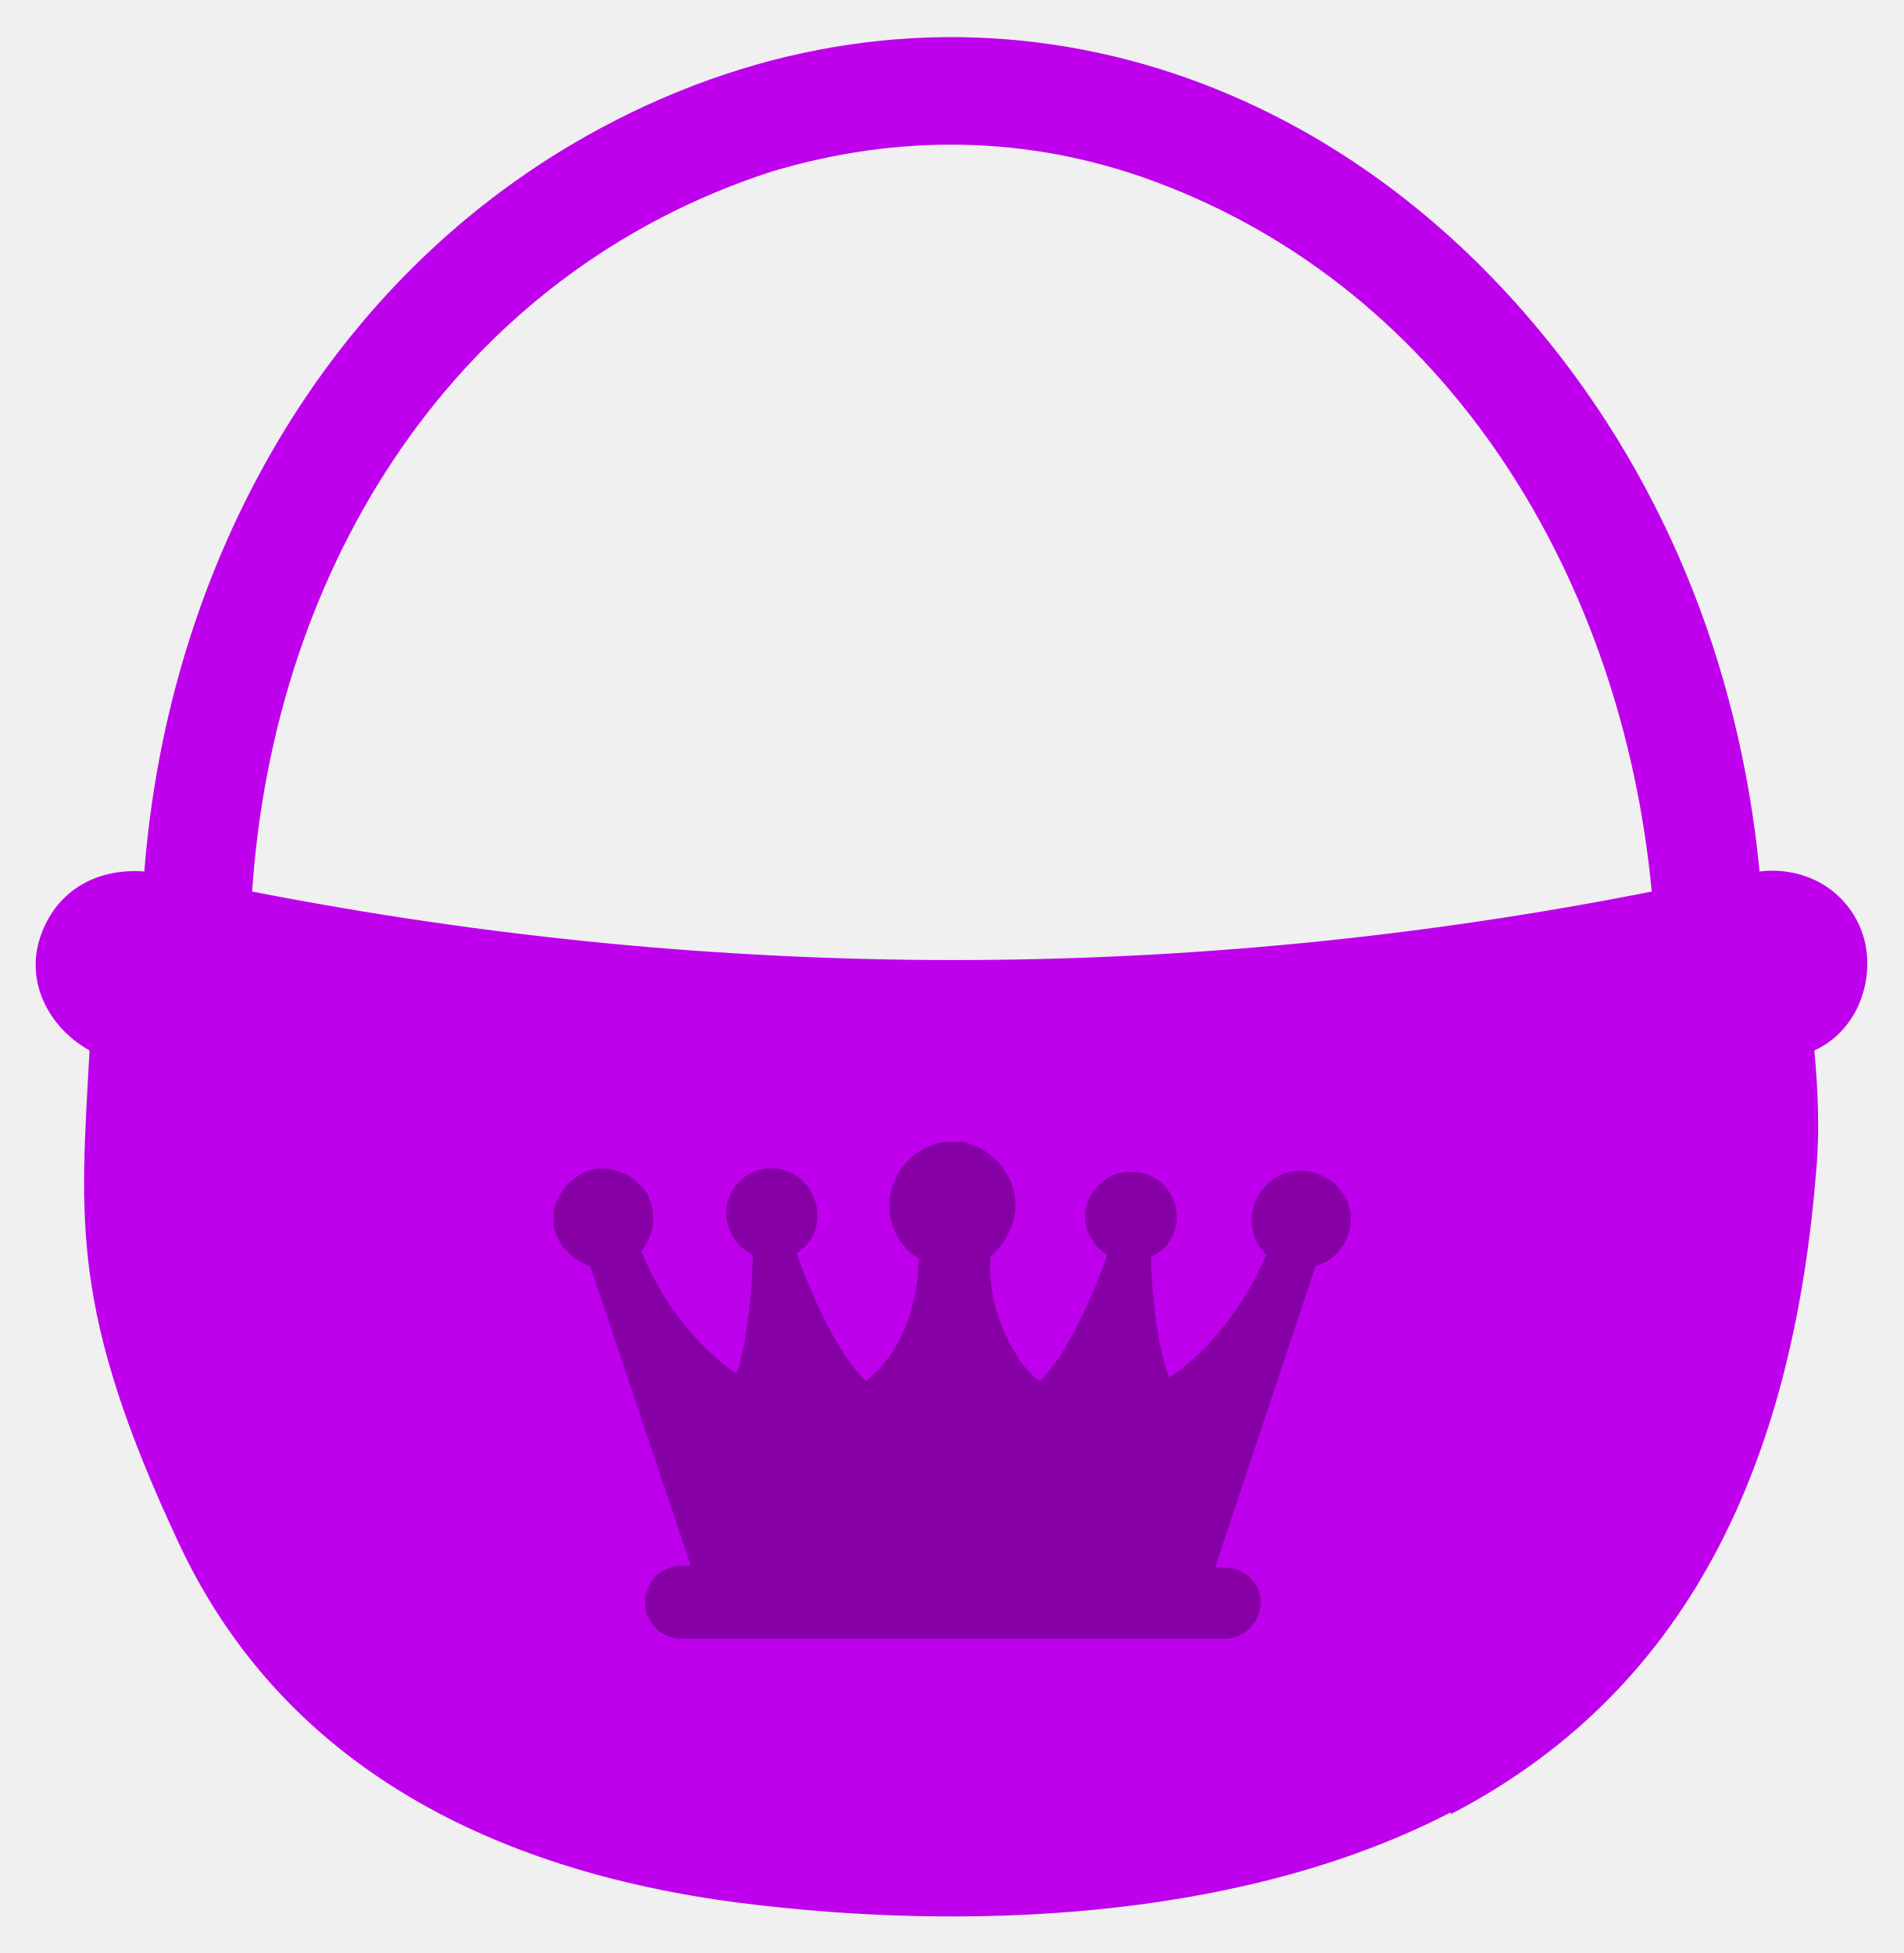
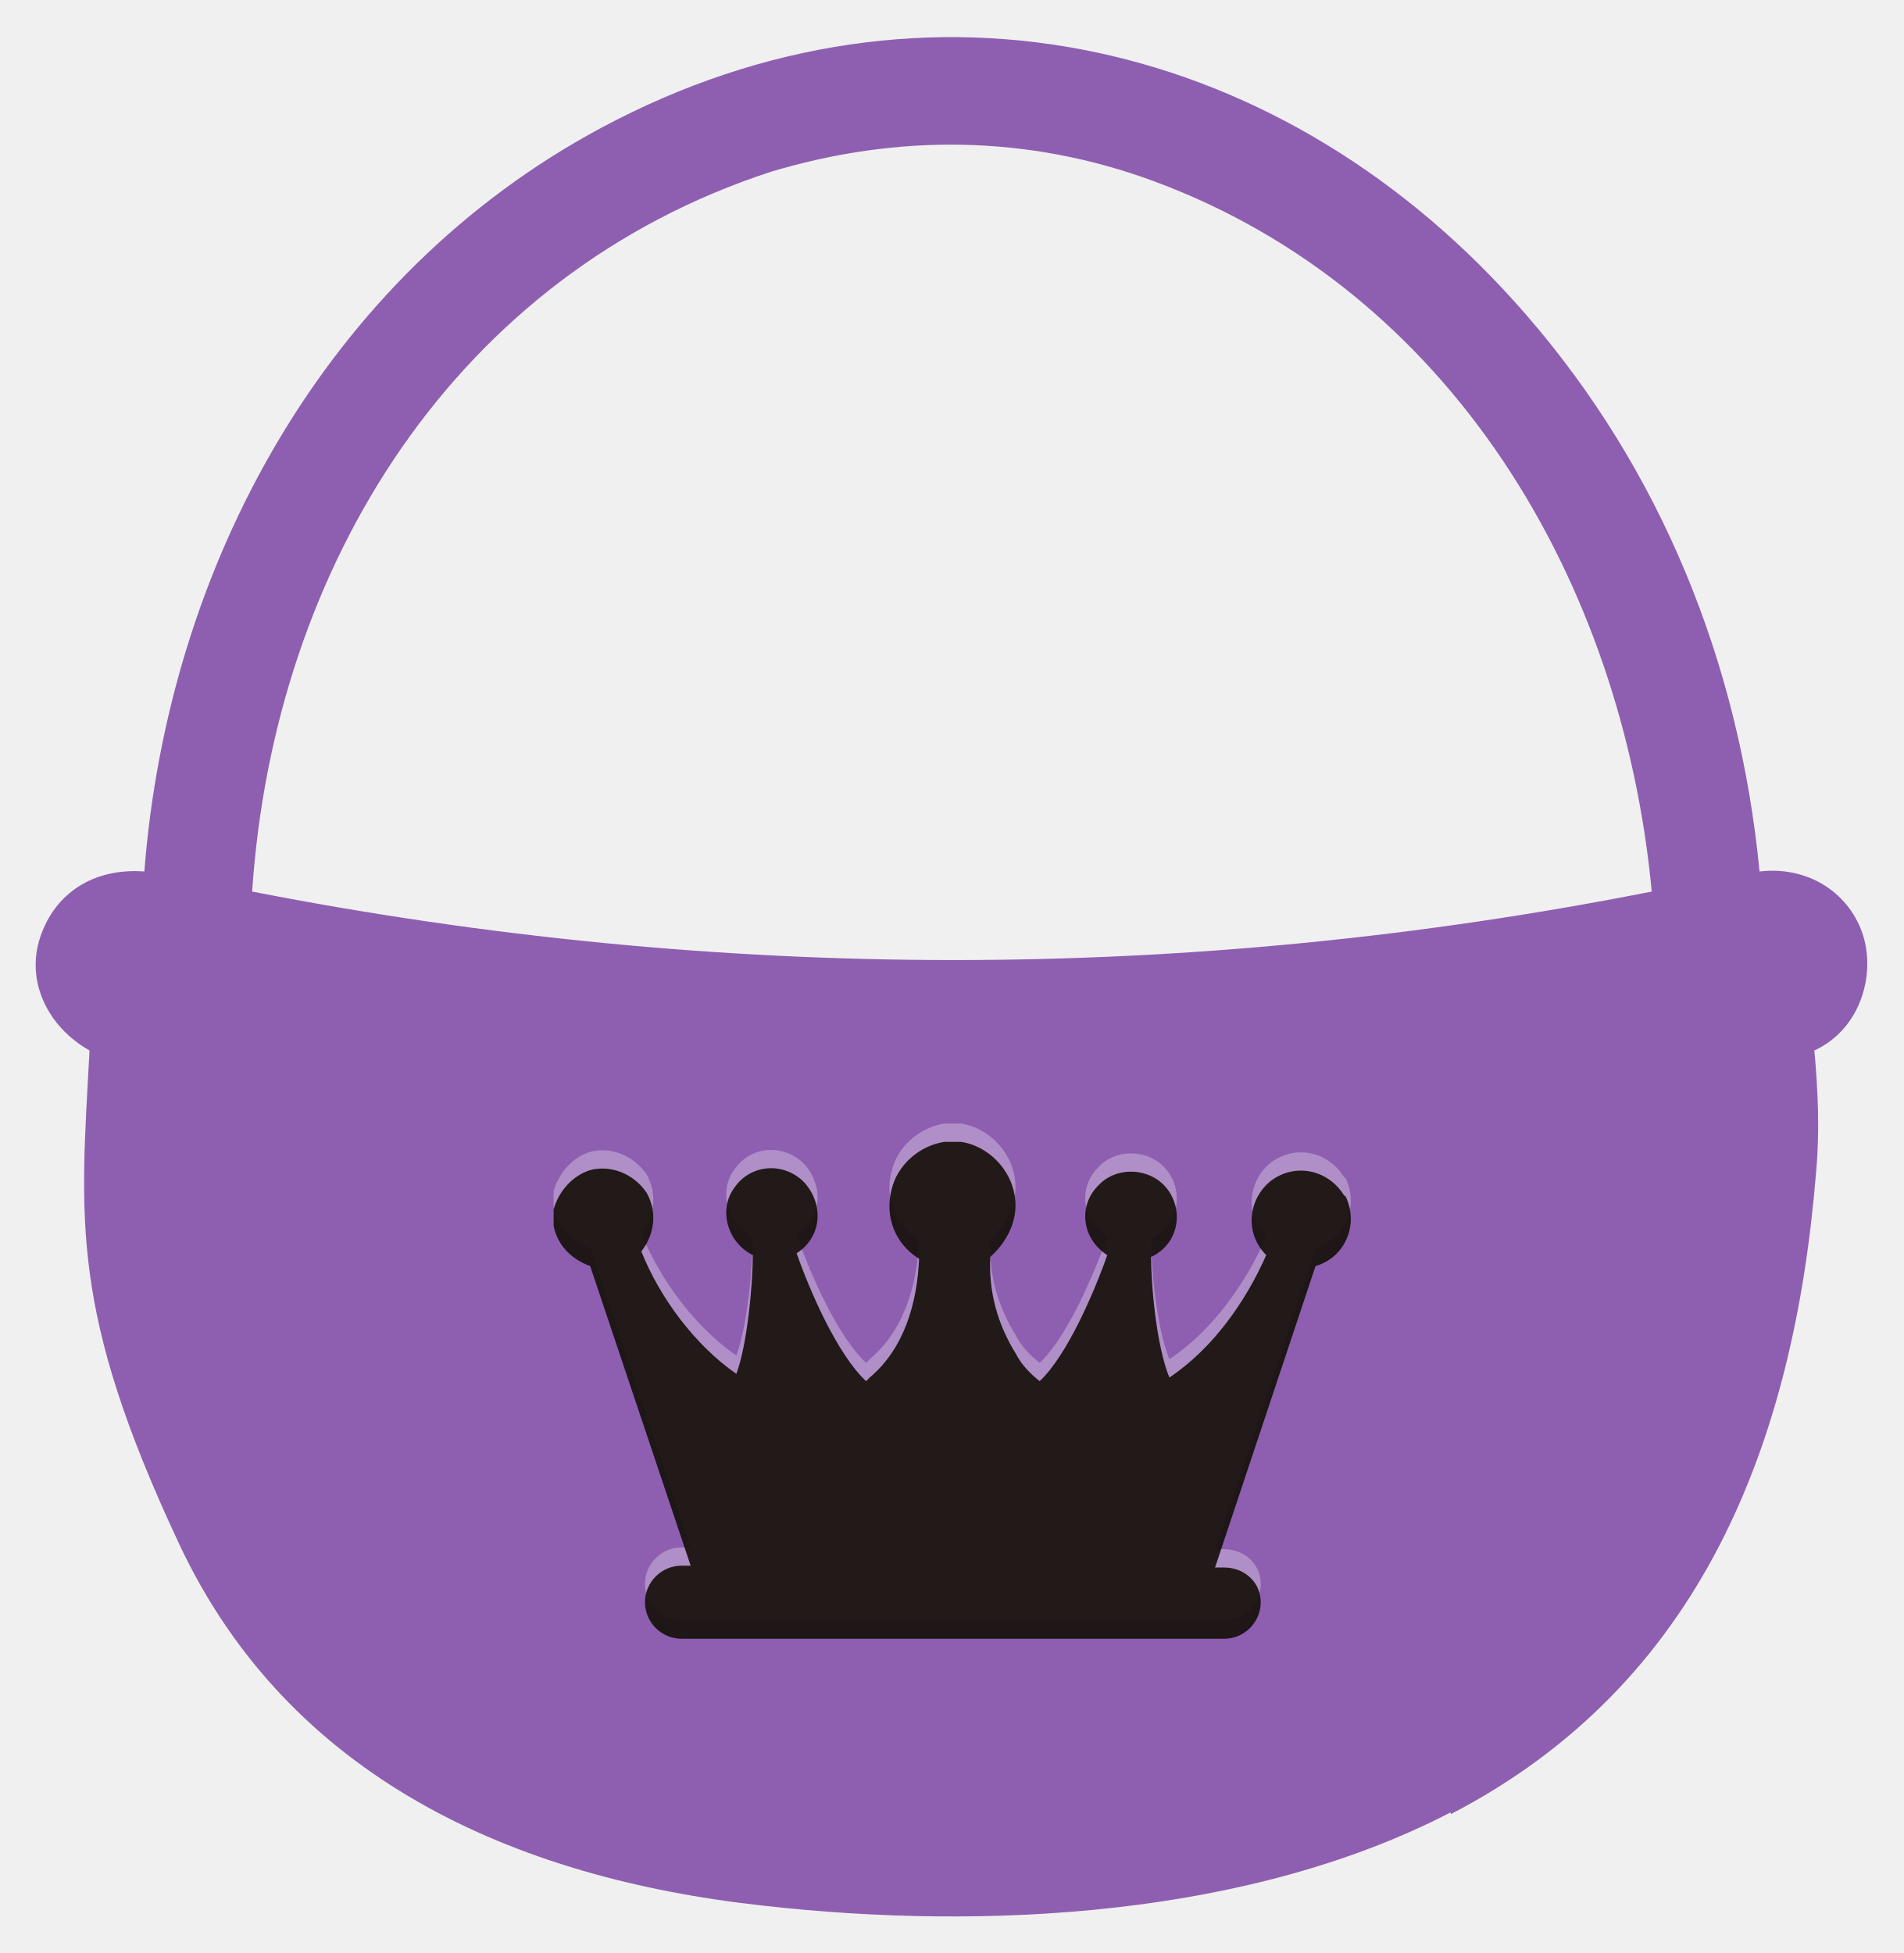
<svg xmlns="http://www.w3.org/2000/svg" xmlns:xlink="http://www.w3.org/1999/xlink" viewBox="355 146 104.2 106.9">
  <defs>
    <style>
      .st0 {
        fill: #fff;
        font-size: 79.9px;
      }

      .st0, .st1 {
        font-family: SuperBouncer-Regular, 'Super Bouncer';
      }

      .st1 {
        font-size: 47.7px;
      }

      .st2 {
        fill: url(#linear-gradient2);
      }

      .st3 {
        fill: url(#linear-gradient1);
      }

      .st4 {
        mix-blend-mode: multiply;
        opacity: .3;
      }

      .st5 {
        fill: #bf00ed;
      }

      .st6 {
        fill: #199b2e;
      }

      .st7 {
        fill: url(#radial-gradient);
      }

      .st8 {
        fill: url(#linear-gradient);
      }

      .st9 {
        fill: #774c00;
      }

      .st10 {
        isolation: isolate;
      }

      .st11 {
        fill: #00aeef;
      }

      .st12 {
        fill: #4c3612;
      }

      .st13 {
        fill: #848484;
      }

      .st14 {
        fill: url(#radial-gradient1);
      }

      .st15 {
        fill: url(#radial-gradient3);
      }

      .st16 {
        fill: url(#radial-gradient2);
      }

      .st17 {
        fill: none;
        stroke: #d8bb12;
        stroke-miterlimit: 10;
        stroke-width: 4px;
      }

      .st18 {
        fill: #e02b1d;
      }
    </style>
    <linearGradient id="linear-gradient" x1="336.2" y1="355.3" x2="442.9" y2="407.6" gradientUnits="userSpaceOnUse">
      <stop offset="0" stop-color="#848484" />
      <stop offset=".3" stop-color="#dadbdc" />
      <stop offset=".6" stop-color="#848484" />
      <stop offset="1" stop-color="#67696a" />
    </linearGradient>
    <linearGradient id="linear-gradient1" x1="351.1" y1="380.9" x2="417.6" y2="447.4" gradientUnits="userSpaceOnUse">
      <stop offset="0" stop-color="#bababa" />
      <stop offset=".3" stop-color="#fff" />
      <stop offset="1" stop-color="#929394" />
    </linearGradient>
    <linearGradient id="linear-gradient2" x1="368.4" y1="347.8" x2="368.4" y2="333.2" gradientUnits="userSpaceOnUse">
      <stop offset="0" stop-color="#020202" stop-opacity="0" />
      <stop offset="1" stop-color="#000" />
    </linearGradient>
    <radialGradient id="radial-gradient" cx="420.9" cy="329.4" fx="420.9" fy="329.4" r="9.9" gradientUnits="userSpaceOnUse">
      <stop offset="0" stop-color="#fffcdf" />
      <stop offset=".3" stop-color="#d8bb12" />
      <stop offset="1" stop-color="#332d04" />
    </radialGradient>
    <radialGradient id="radial-gradient1" cx="387.6" fx="387.6" xlink:href="#radial-gradient" />
    <radialGradient id="radial-gradient2" cx="354.3" fx="354.3" r="9.9" xlink:href="#radial-gradient" />
    <radialGradient id="radial-gradient3" cx="320.9" fx="320.9" xlink:href="#radial-gradient" />
  </defs>
  <g style="isolation:isolate">
    <g id="UZ4a6q3" data-name="UZ4a6q">
-       <path class="st5" d="M434.4,245.2c-11,5.7-25.4,6.5-37.7,5.1-13.6-1.5-25.9-7-31.9-19.8s-5.4-17.7-4.9-27c-2.3-1.3-3.5-3.8-2.7-6.2s2.9-3.8,5.7-3.6c1.3-16.7,9.9-32.6,25-40.7,17.9-9.6,37.6-4.8,50.6,10.2,7.4,8.5,11.7,19.1,12.8,30.5,2.6-.3,4.8,1.1,5.6,3.3s0,5.3-2.6,6.5c.2,2.2.3,4.4.1,6.6-1.2,14.9-6.3,28.1-20,35.2ZM368.8,194.8c25.6,5,51.3,5,76.6,0-1.6-17-11-32.9-27.3-38.9-6.8-2.5-13.9-2.6-20.9-.5-17.2,5.6-27.2,21.5-28.4,39.4Z" />
+       <path fill="#8e5fb0" d="M434.4,245.2c-11,5.7-25.4,6.5-37.7,5.1-13.6-1.5-25.9-7-31.9-19.8s-5.4-17.7-4.9-27c-2.3-1.3-3.5-3.8-2.7-6.2s2.9-3.8,5.7-3.6c1.3-16.7,9.9-32.6,25-40.7,17.9-9.6,37.6-4.8,50.6,10.2,7.4,8.5,11.7,19.1,12.8,30.5,2.6-.3,4.8,1.1,5.6,3.3s0,5.3-2.6,6.5c.2,2.2.3,4.4.1,6.6-1.2,14.9-6.3,28.1-20,35.2ZM368.8,194.8c25.6,5,51.3,5,76.6,0-1.6-17-11-32.9-27.3-38.9-6.8-2.5-13.9-2.6-20.9-.5-17.2,5.6-27.2,21.5-28.4,39.4Z" />
    </g>
-     <path class="st4" d="M428.6,211.5c-.8-1.4-2.6-1.9-4-.9-1.3,1-1.5,2.9-.3,4.1-1.1,2.5-2.9,5.1-5.3,6.7-.7-1.7-1-5-1-6.6,1.5-.7,1.8-2.5.9-3.7-.9-1.2-2.8-1.3-3.8-.2-1.1,1.1-.9,2.9.5,3.8-.7,2-2.2,5.5-3.7,6.9-.5-.4-1-.9-1.3-1.5-1-1.6-1.5-3.4-1.4-5.3,1.1-1,1.7-2.4,1.2-3.9-.4-1.2-1.5-2.2-2.8-2.4h-.9c-1.4.2-2.6,1.3-2.9,2.6-.4,1.5.2,3,1.5,3.8-.1,2.4-.8,4.9-2.7,6.5,0,0-.1.1-.2.2-1.6-1.5-3.1-5-3.8-7,1.4-.9,1.5-2.7.4-3.9-1.1-1.1-2.9-1-3.8.3-.9,1.2-.4,3,1,3.7,0,1.6-.3,4.9-.9,6.5-2.3-1.6-4.2-4.2-5.2-6.7.7-.9.9-2.1.3-3.2-.6-.9-1.7-1.5-2.9-1.3-1,.2-1.9,1.1-2.2,2.2v.9c.2,1,.9,1.8,2,2.2l5.5,16.4h-.5c-1.1,0-2,.9-2,2h0c0,1.1.9,2,2,2h29.7c1.1,0,2-.9,2-2h0c0-1.1-.9-1.9-2-1.9h-.5l5.5-16.5c1.7-.5,2.4-2.4,1.6-3.9Z" />
+     <g fill="#ffffff" opacity="0.30" transform="translate(0 -1)">
+       <path d="M428.6,211.5c-.8-1.4-2.6-1.9-4-.9-1.3,1-1.5,2.9-.3,4.1-1.1,2.5-2.9,5.1-5.3,6.7-.7-1.7-1-5-1-6.6,1.5-.7,1.8-2.5.9-3.7-.9-1.2-2.8-1.3-3.8-.2-1.1,1.1-.9,2.9.5,3.8-.7,2-2.2,5.5-3.7,6.9-.5-.4-1-.9-1.3-1.5-1-1.6-1.5-3.4-1.4-5.3,1.1-1,1.7-2.4,1.2-3.9-.4-1.2-1.5-2.2-2.8-2.4h-.9c-1.4.2-2.6,1.3-2.9,2.6-.4,1.5.2,3,1.5,3.8-.1,2.4-.8,4.9-2.7,6.5,0,0-.1.1-.2.2-1.6-1.5-3.1-5-3.8-7,1.4-.9,1.5-2.7.4-3.9-1.1-1.1-2.9-1-3.8.3-.9,1.2-.4,3,1,3.7,0,1.6-.3,4.9-.9,6.5-2.3-1.6-4.2-4.2-5.2-6.7.7-.9.9-2.1.3-3.2-.6-.9-1.7-1.5-2.9-1.3-1,.2-1.9,1.1-2.2,2.2v.9c.2,1,.9,1.8,2,2.2l5.5,16.4h-.5c-1.1,0-2,.9-2,2h0c0,1.1.9,2,2,2h29.7c1.1,0,2-.9,2-2h0c0-1.1-.9-1.9-2-1.9h-.5l5.5-16.5c1.7-.5,2.4-2.4,1.6-3.9Z" />
+     </g>
+     <g fill="#16100a" opacity="0.92">
+       <path d="M428.6,211.5c-.8-1.4-2.6-1.9-4-.9-1.3,1-1.5,2.9-.3,4.1-1.1,2.5-2.9,5.1-5.3,6.7-.7-1.7-1-5-1-6.6,1.5-.7,1.8-2.5.9-3.7-.9-1.2-2.8-1.3-3.8-.2-1.1,1.1-.9,2.9.5,3.8-.7,2-2.2,5.5-3.7,6.9-.5-.4-1-.9-1.3-1.5-1-1.6-1.5-3.4-1.4-5.3,1.1-1,1.7-2.4,1.2-3.9-.4-1.2-1.5-2.2-2.8-2.4h-.9c-1.4.2-2.6,1.3-2.9,2.6-.4,1.5.2,3,1.5,3.8-.1,2.4-.8,4.9-2.7,6.5,0,0-.1.1-.2.2-1.6-1.5-3.1-5-3.8-7,1.4-.9,1.5-2.7.4-3.9-1.1-1.1-2.9-1-3.8.3-.9,1.2-.4,3,1,3.7,0,1.6-.3,4.9-.9,6.5-2.3-1.6-4.2-4.2-5.2-6.7.7-.9.9-2.1.3-3.2-.6-.9-1.7-1.5-2.9-1.3-1,.2-1.9,1.1-2.2,2.2v.9c.2,1,.9,1.8,2,2.2l5.5,16.4h-.5c-1.1,0-2,.9-2,2h0c0,1.1.9,2,2,2h29.7c1.1,0,2-.9,2-2h0c0-1.1-.9-1.9-2-1.9h-.5l5.5-16.5c1.7-.5,2.4-2.4,1.6-3.9Z" />
+     </g>
  </g>
</svg>
